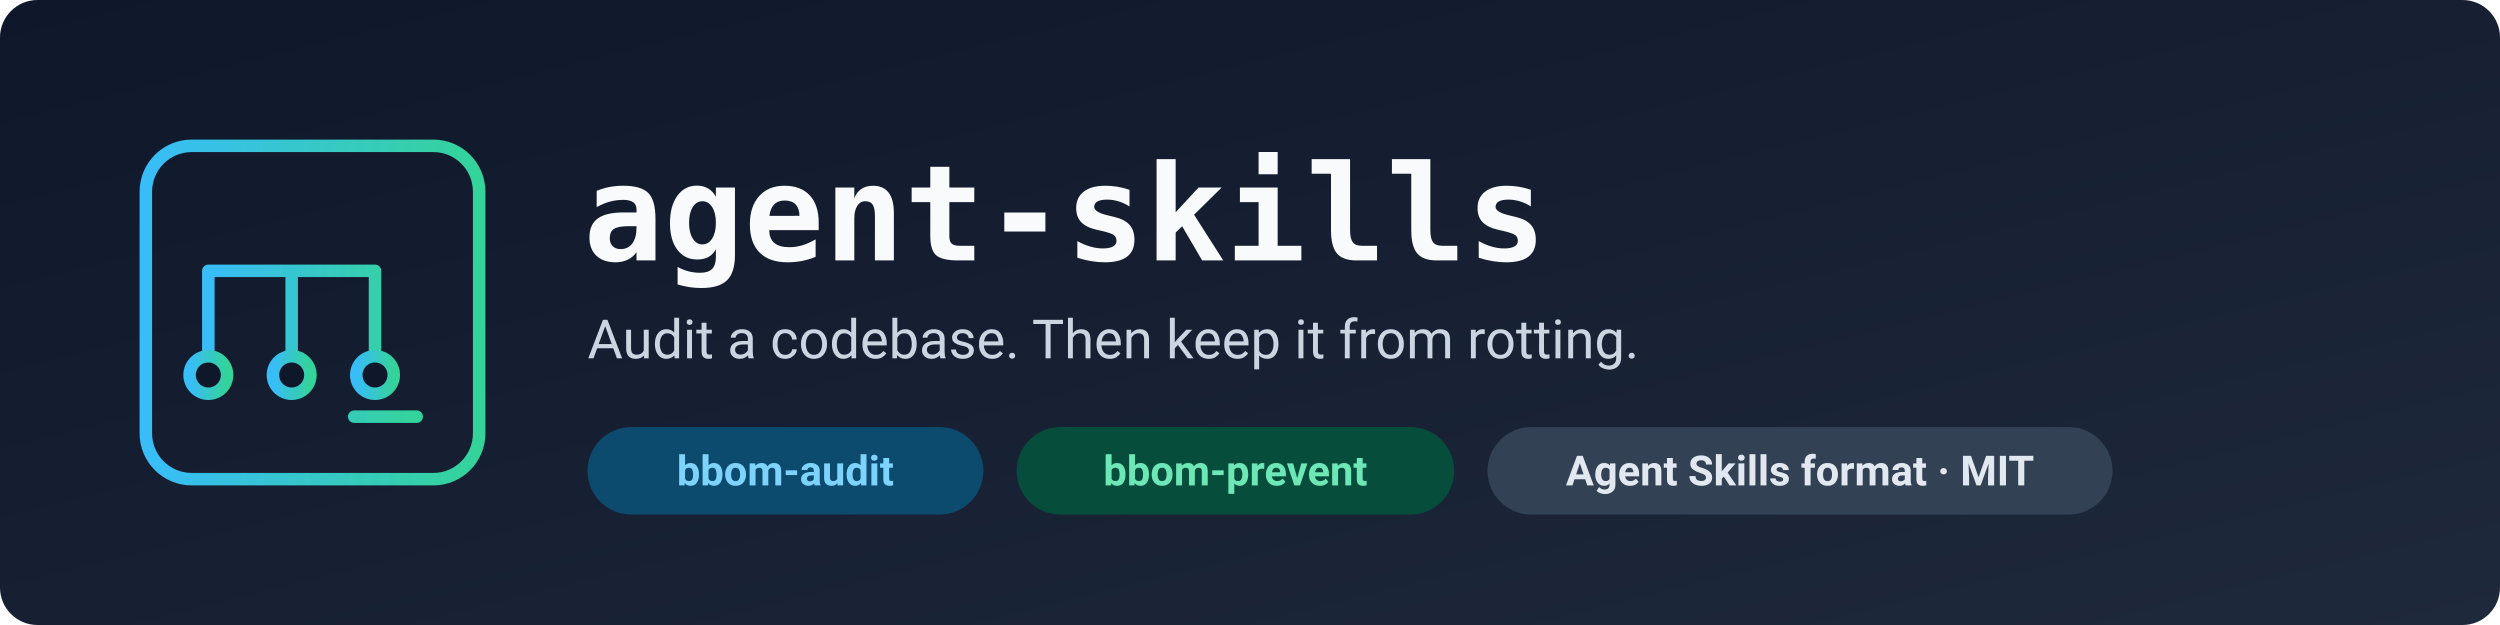
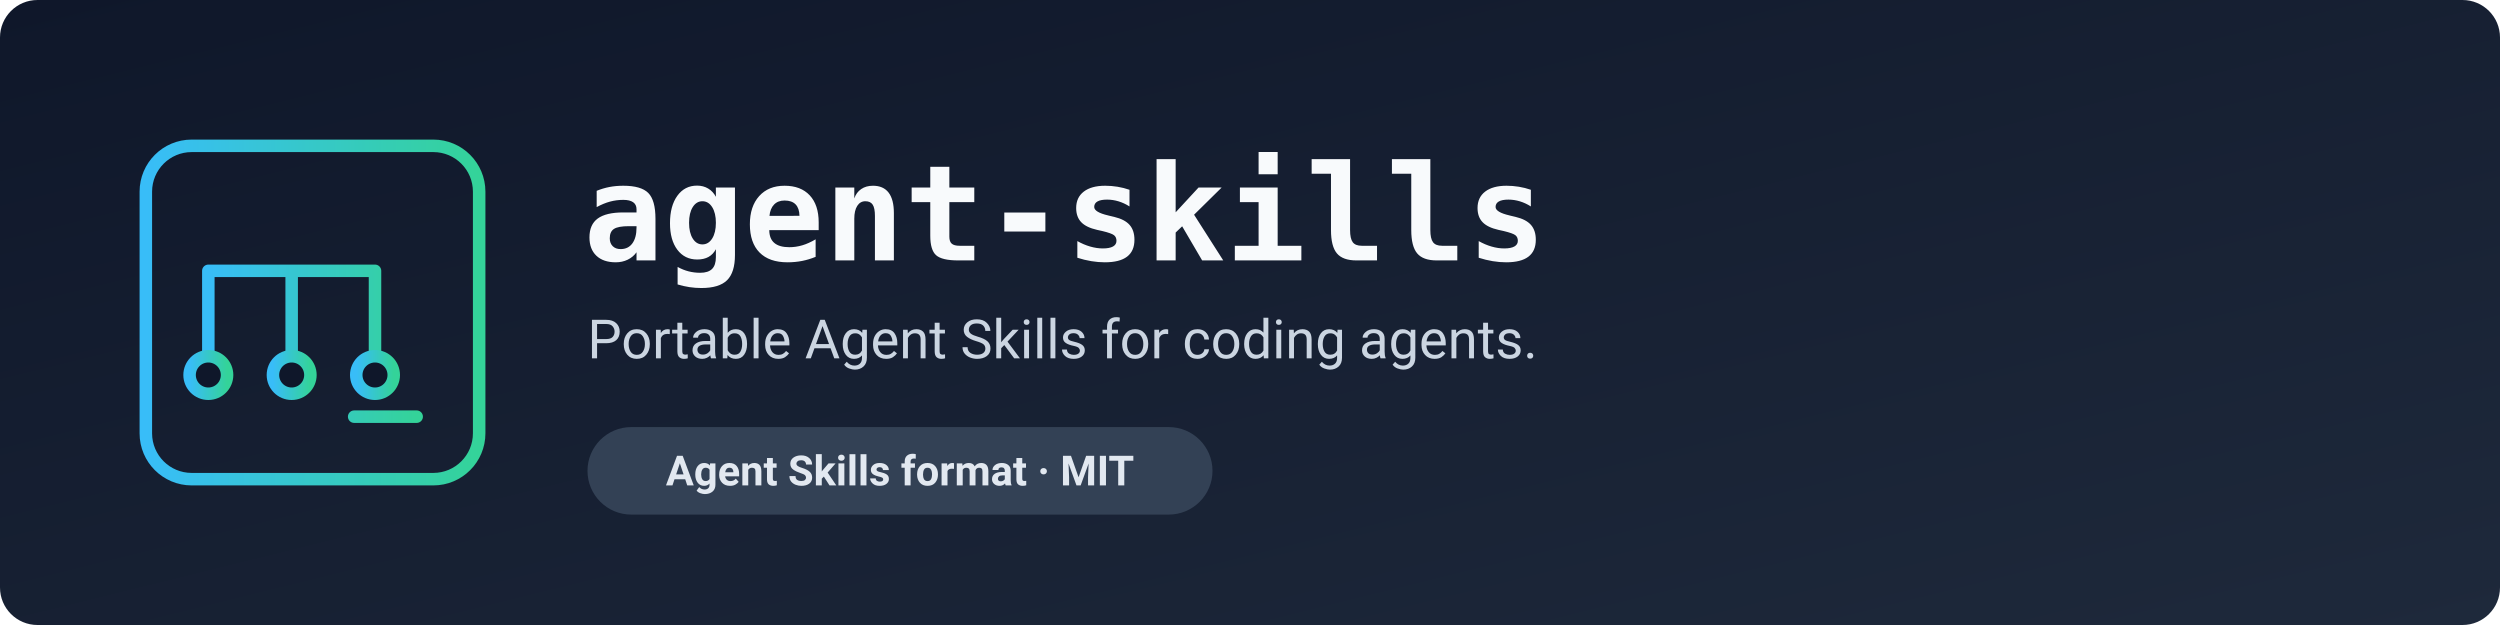
<svg xmlns="http://www.w3.org/2000/svg" viewBox="0 0 1200 300" width="1200" height="300" role="img" aria-labelledby="t d">
  <defs>
    <linearGradient id="bg" x1="0" y1="0" x2="1" y2="1">
      <stop offset="0" stop-color="#0f172a" />
      <stop offset="1" stop-color="#1e293b" />
    </linearGradient>
    <linearGradient id="acc" x1="0" y1="0" x2="1" y2="0">
      <stop offset="0" stop-color="#38bdf8" />
      <stop offset="1" stop-color="#34d399" />
    </linearGradient>
  </defs>
  <rect width="1200" height="300" rx="18" fill="url(#bg)" />
  <g transform="translate(70 70)" fill="none" stroke="url(#acc)" stroke-width="6" stroke-linecap="round" stroke-linejoin="round">
    <rect x="0" y="0" width="160" height="160" rx="22" />
    <path d="M30 100 L30 60 L70 60 M70 60 L70 100 M70 60 L110 60 L110 100 M100 130 L130 130" />
    <circle cx="30" cy="110" r="9" fill="#0f172a" />
    <circle cx="70" cy="110" r="9" fill="#0f172a" />
    <circle cx="110" cy="110" r="9" fill="#0f172a" />
  </g>
  <text x="280" y="125" font-family="ui-monospace, SFMono-Regular, Menlo, Consolas, monospace" font-size="64" font-weight="700" fill="#f8fafc">agent-skills</text>
-   <text x="282" y="172" font-family="system-ui, -apple-system, Segoe UI, Roboto, sans-serif" font-size="26" fill="#cbd5e1">Audit a codebase. Then keep it from rotting.</text>
+   <text x="282" y="172" font-family="system-ui, -apple-system, Segoe UI, Roboto, sans-serif" font-size="26" fill="#cbd5e1">Portable Agent Skills for coding agents.</text>
  <g font-family="system-ui, -apple-system, Segoe UI, Roboto, sans-serif" font-size="20" font-weight="600">
-     <rect x="282" y="205" width="190" height="42" rx="21" fill="#0c4a6e" />
-     <text x="377" y="233" text-anchor="middle" fill="#7dd3fc">bbom-audit</text>
-     <rect x="488" y="205" width="210" height="42" rx="21" fill="#064e3b" />
-     <text x="593" y="233" text-anchor="middle" fill="#6ee7b7">bbom-prevent</text>
-     <rect x="714" y="205" width="300" height="42" rx="21" fill="#334155" />
-     <text x="864" y="233" text-anchor="middle" fill="#e2e8f0">Agent Skills format · MIT</text>
+     <rect x="282" y="205" width="300" height="42" rx="21" fill="#334155" />
+     <text x="432" y="233" text-anchor="middle" fill="#e2e8f0">Agent Skills format · MIT</text>
  </g>
</svg>
